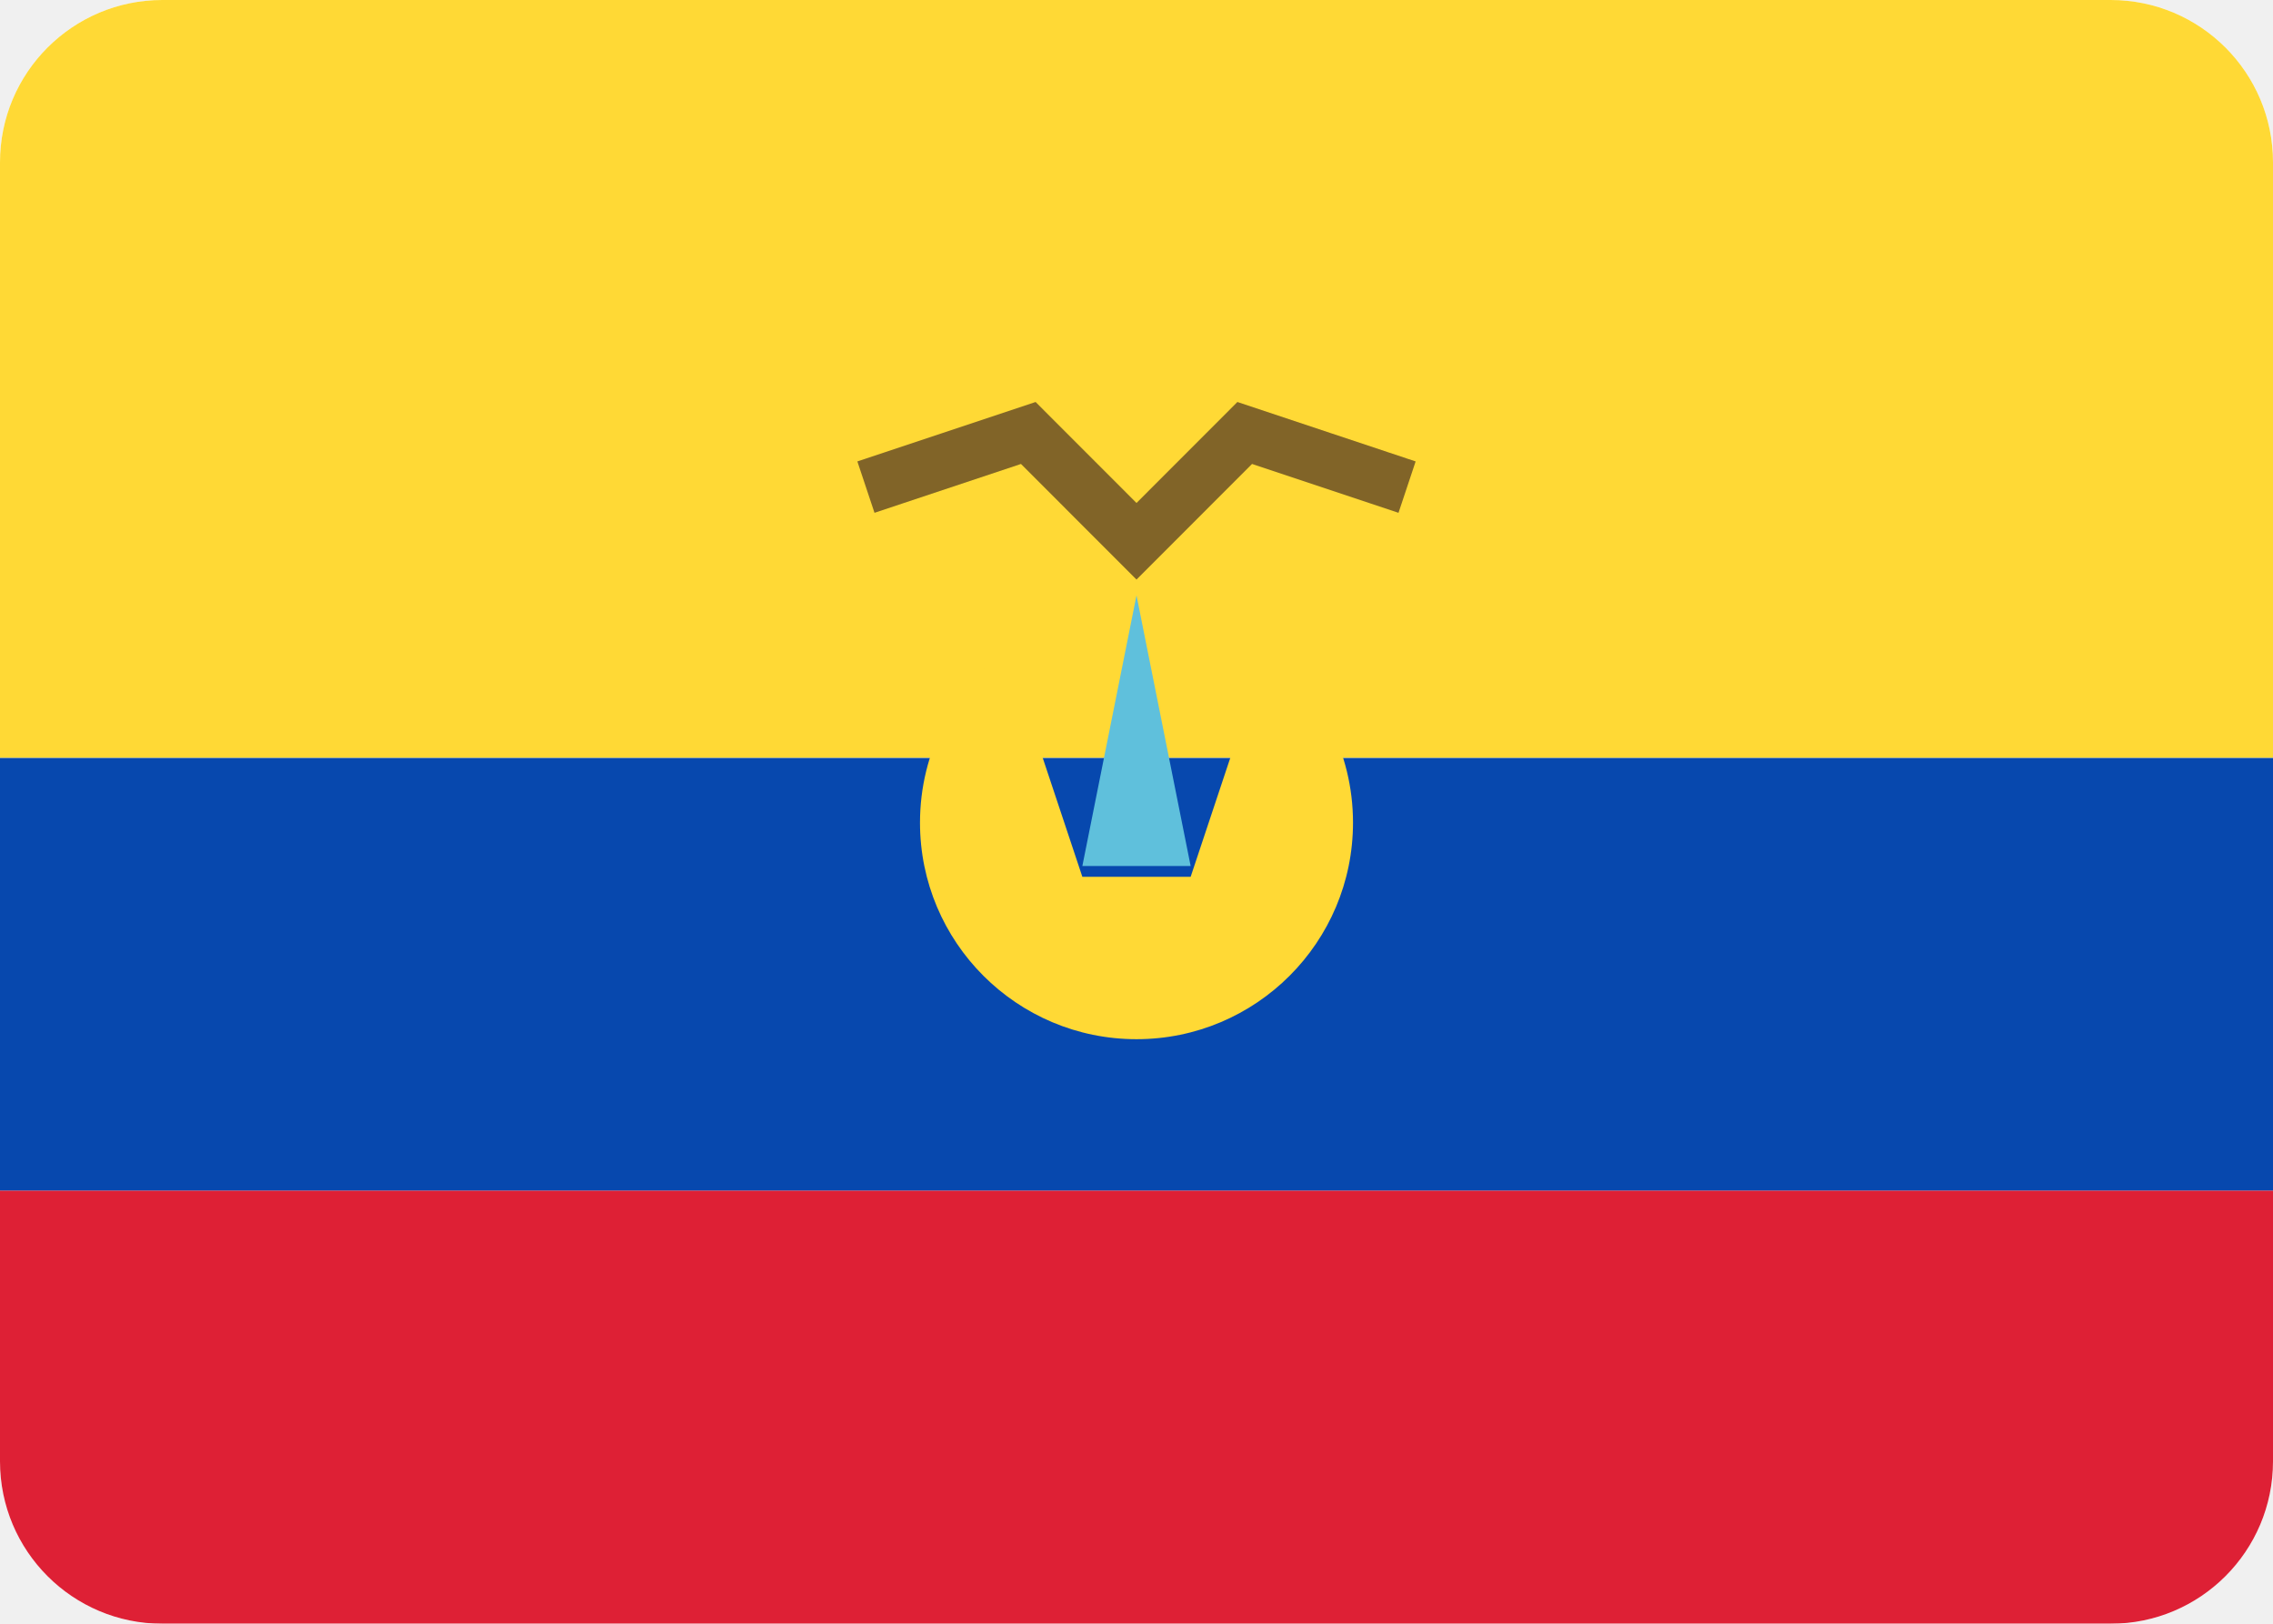
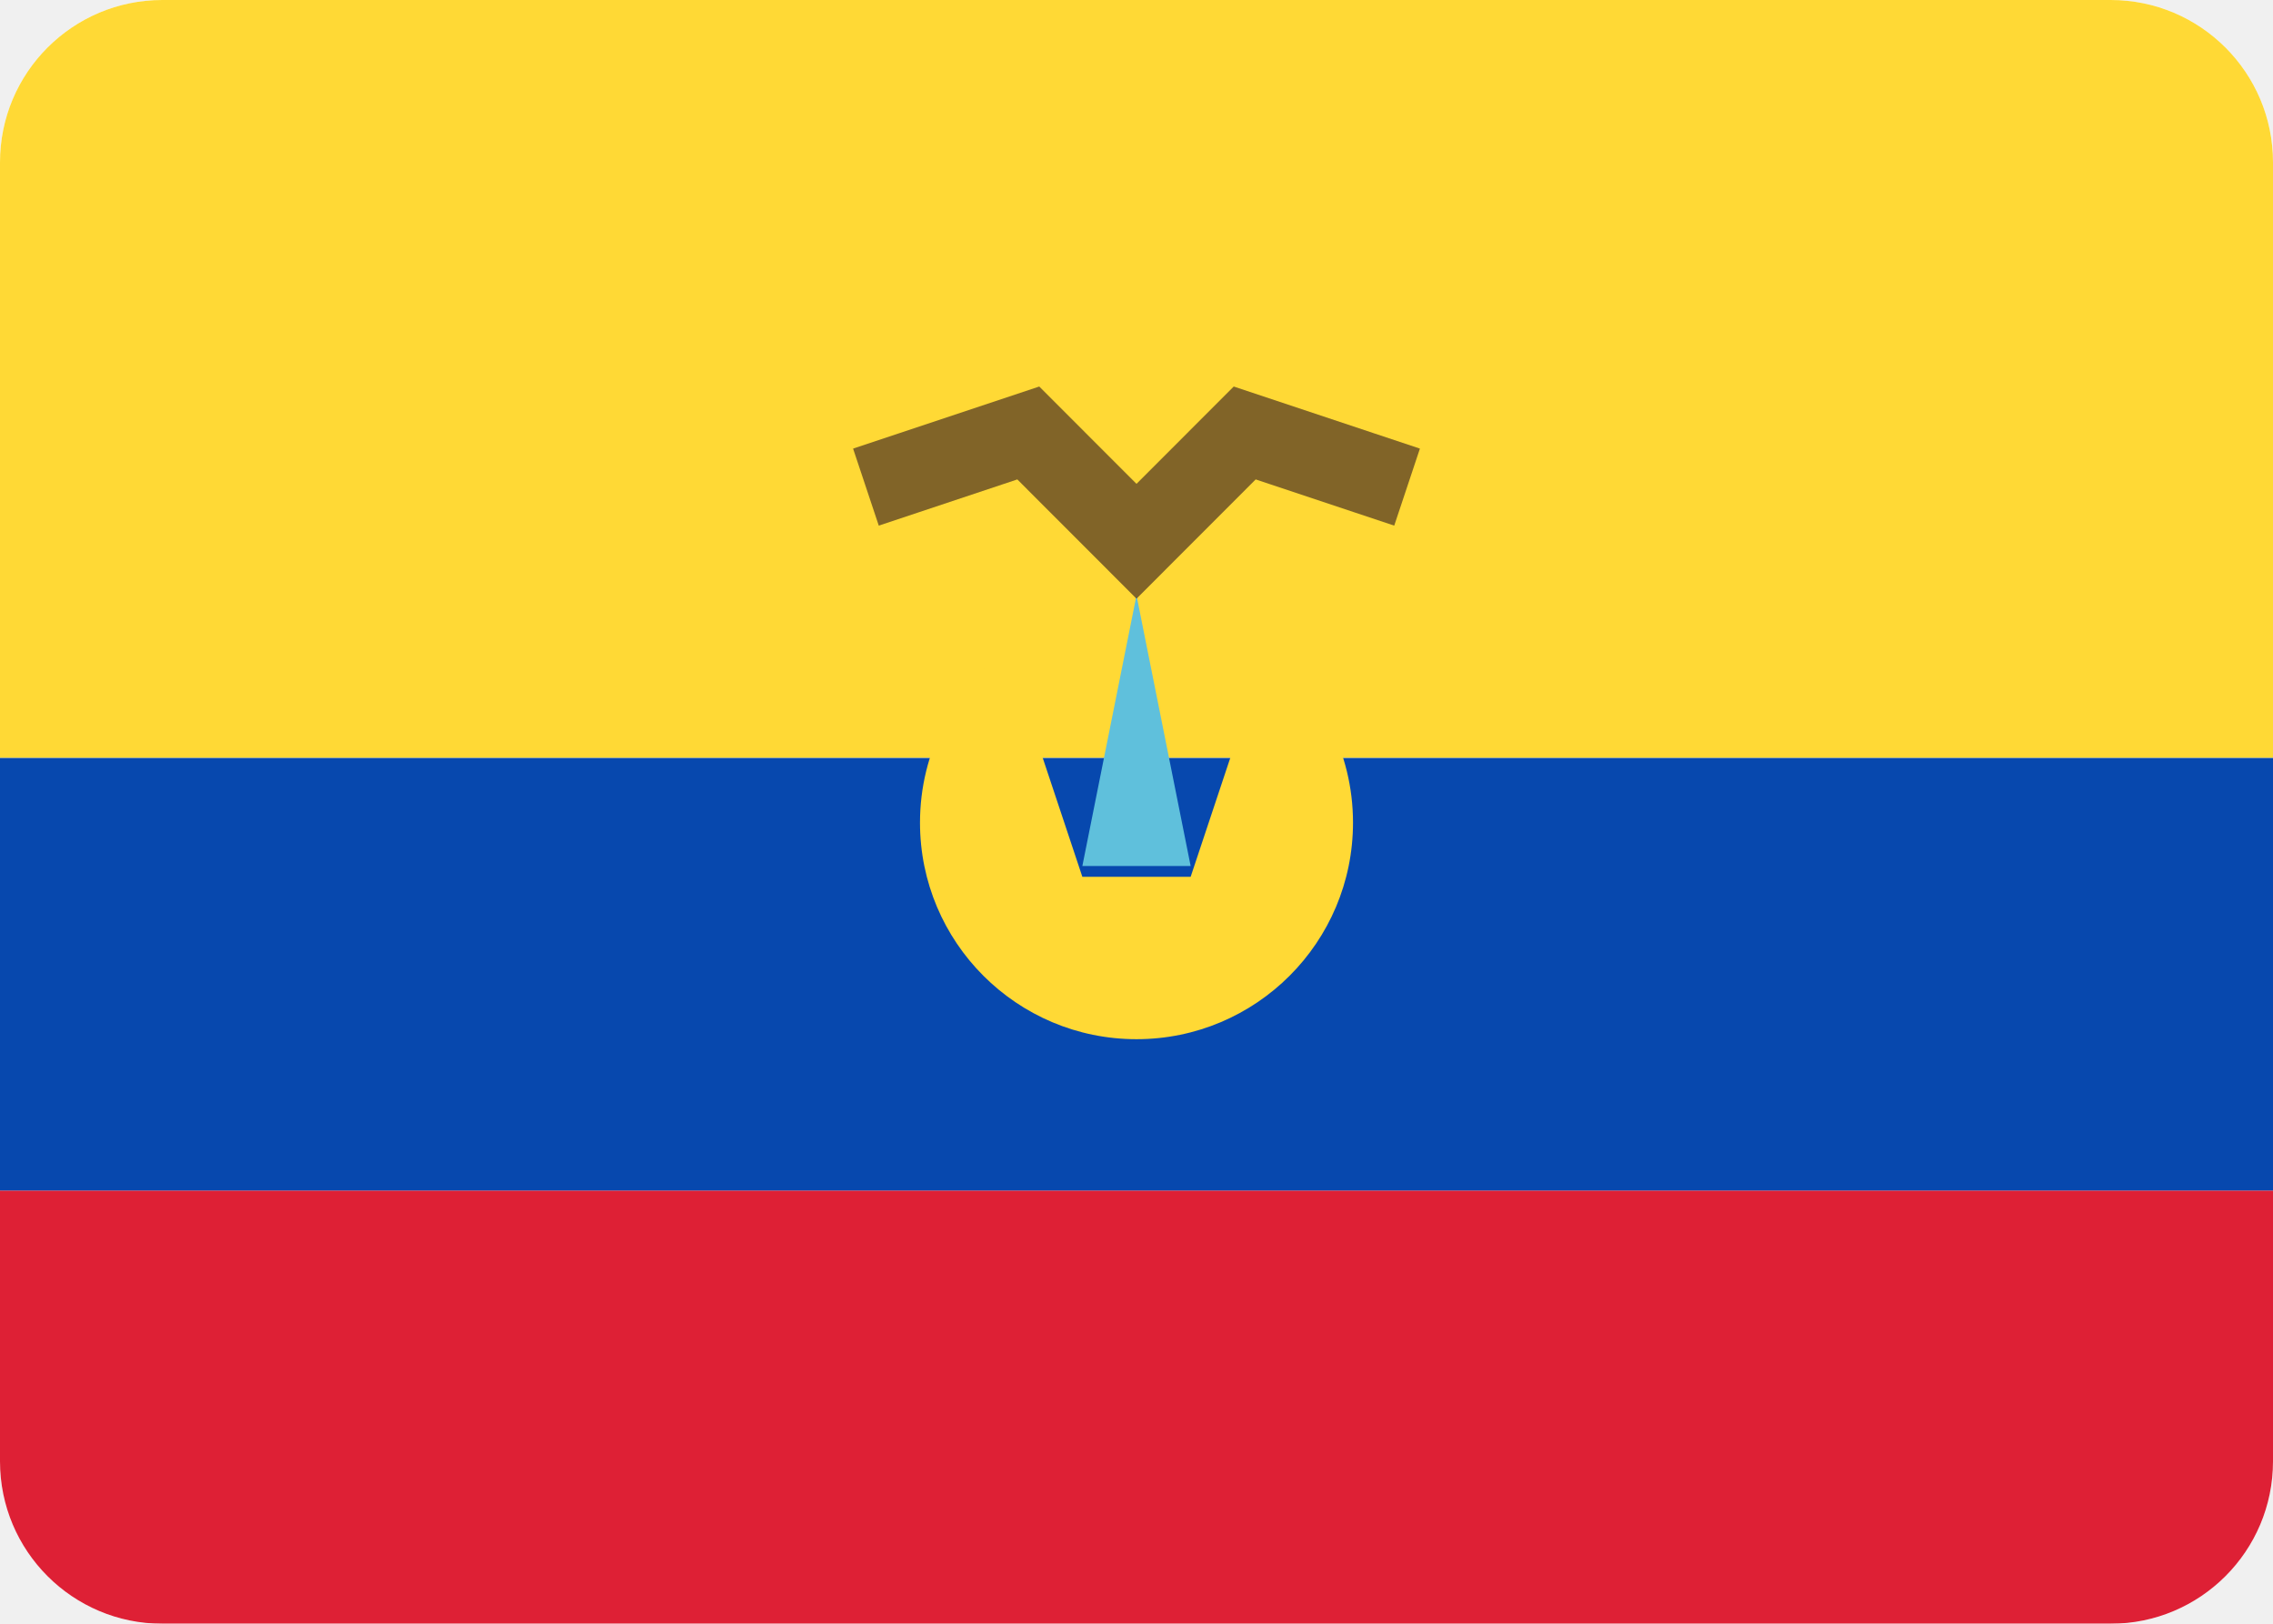
<svg xmlns="http://www.w3.org/2000/svg" width="28" height="20" viewBox="0 0 28 20" fill="none">
  <rect width="28" height="20" rx="2" fill="white" />
  <mask id="mask0" style="mask-type:alpha" maskUnits="userSpaceOnUse" x="0" y="0" width="28" height="20">
    <rect width="28" height="20" rx="2" fill="white" />
  </mask>
  <g mask="url(#mask0)">
    <path fill-rule="evenodd" clip-rule="evenodd" d="M0 14.667H28V9.334H0V14.667Z" fill="#0748AE" />
    <path fill-rule="evenodd" clip-rule="evenodd" d="M0 20H28V14.666H0V20Z" fill="#DE2035" />
    <path fill-rule="evenodd" clip-rule="evenodd" d="M0 9.333H28V0H0V9.333Z" fill="#FFD935" />
    <path fill-rule="evenodd" clip-rule="evenodd" d="M12.4 8C11.752 8.487 11.333 9.261 11.333 10.133C11.333 11.606 12.527 12.8 14 12.8C15.473 12.8 16.667 11.606 16.667 10.133C16.667 9.261 16.248 8.487 15.6 8L14.667 10.8H13.333L12.4 8Z" fill="#FFD935" />
    <path fill-rule="evenodd" clip-rule="evenodd" d="M14 7.333L14.667 10.667H13.333L14 7.333Z" fill="#5FC0DC" />
-     <path opacity="0.66" d="M17.333 6L15.333 5.333L14 6.667L12.667 5.333L10.667 6" stroke="#3F2821" stroke-width="0.667" strokeLinecap="round" strokeLinejoin="round" />
+     <path opacity="0.66" d="M17.333 6L15.333 5.333L14 6.667L12.667 5.333L10.667 6" stroke="#3F2821" strokeWidth="0.667" strokeLinecap="round" strokeLinejoin="round" />
  </g>
</svg>
